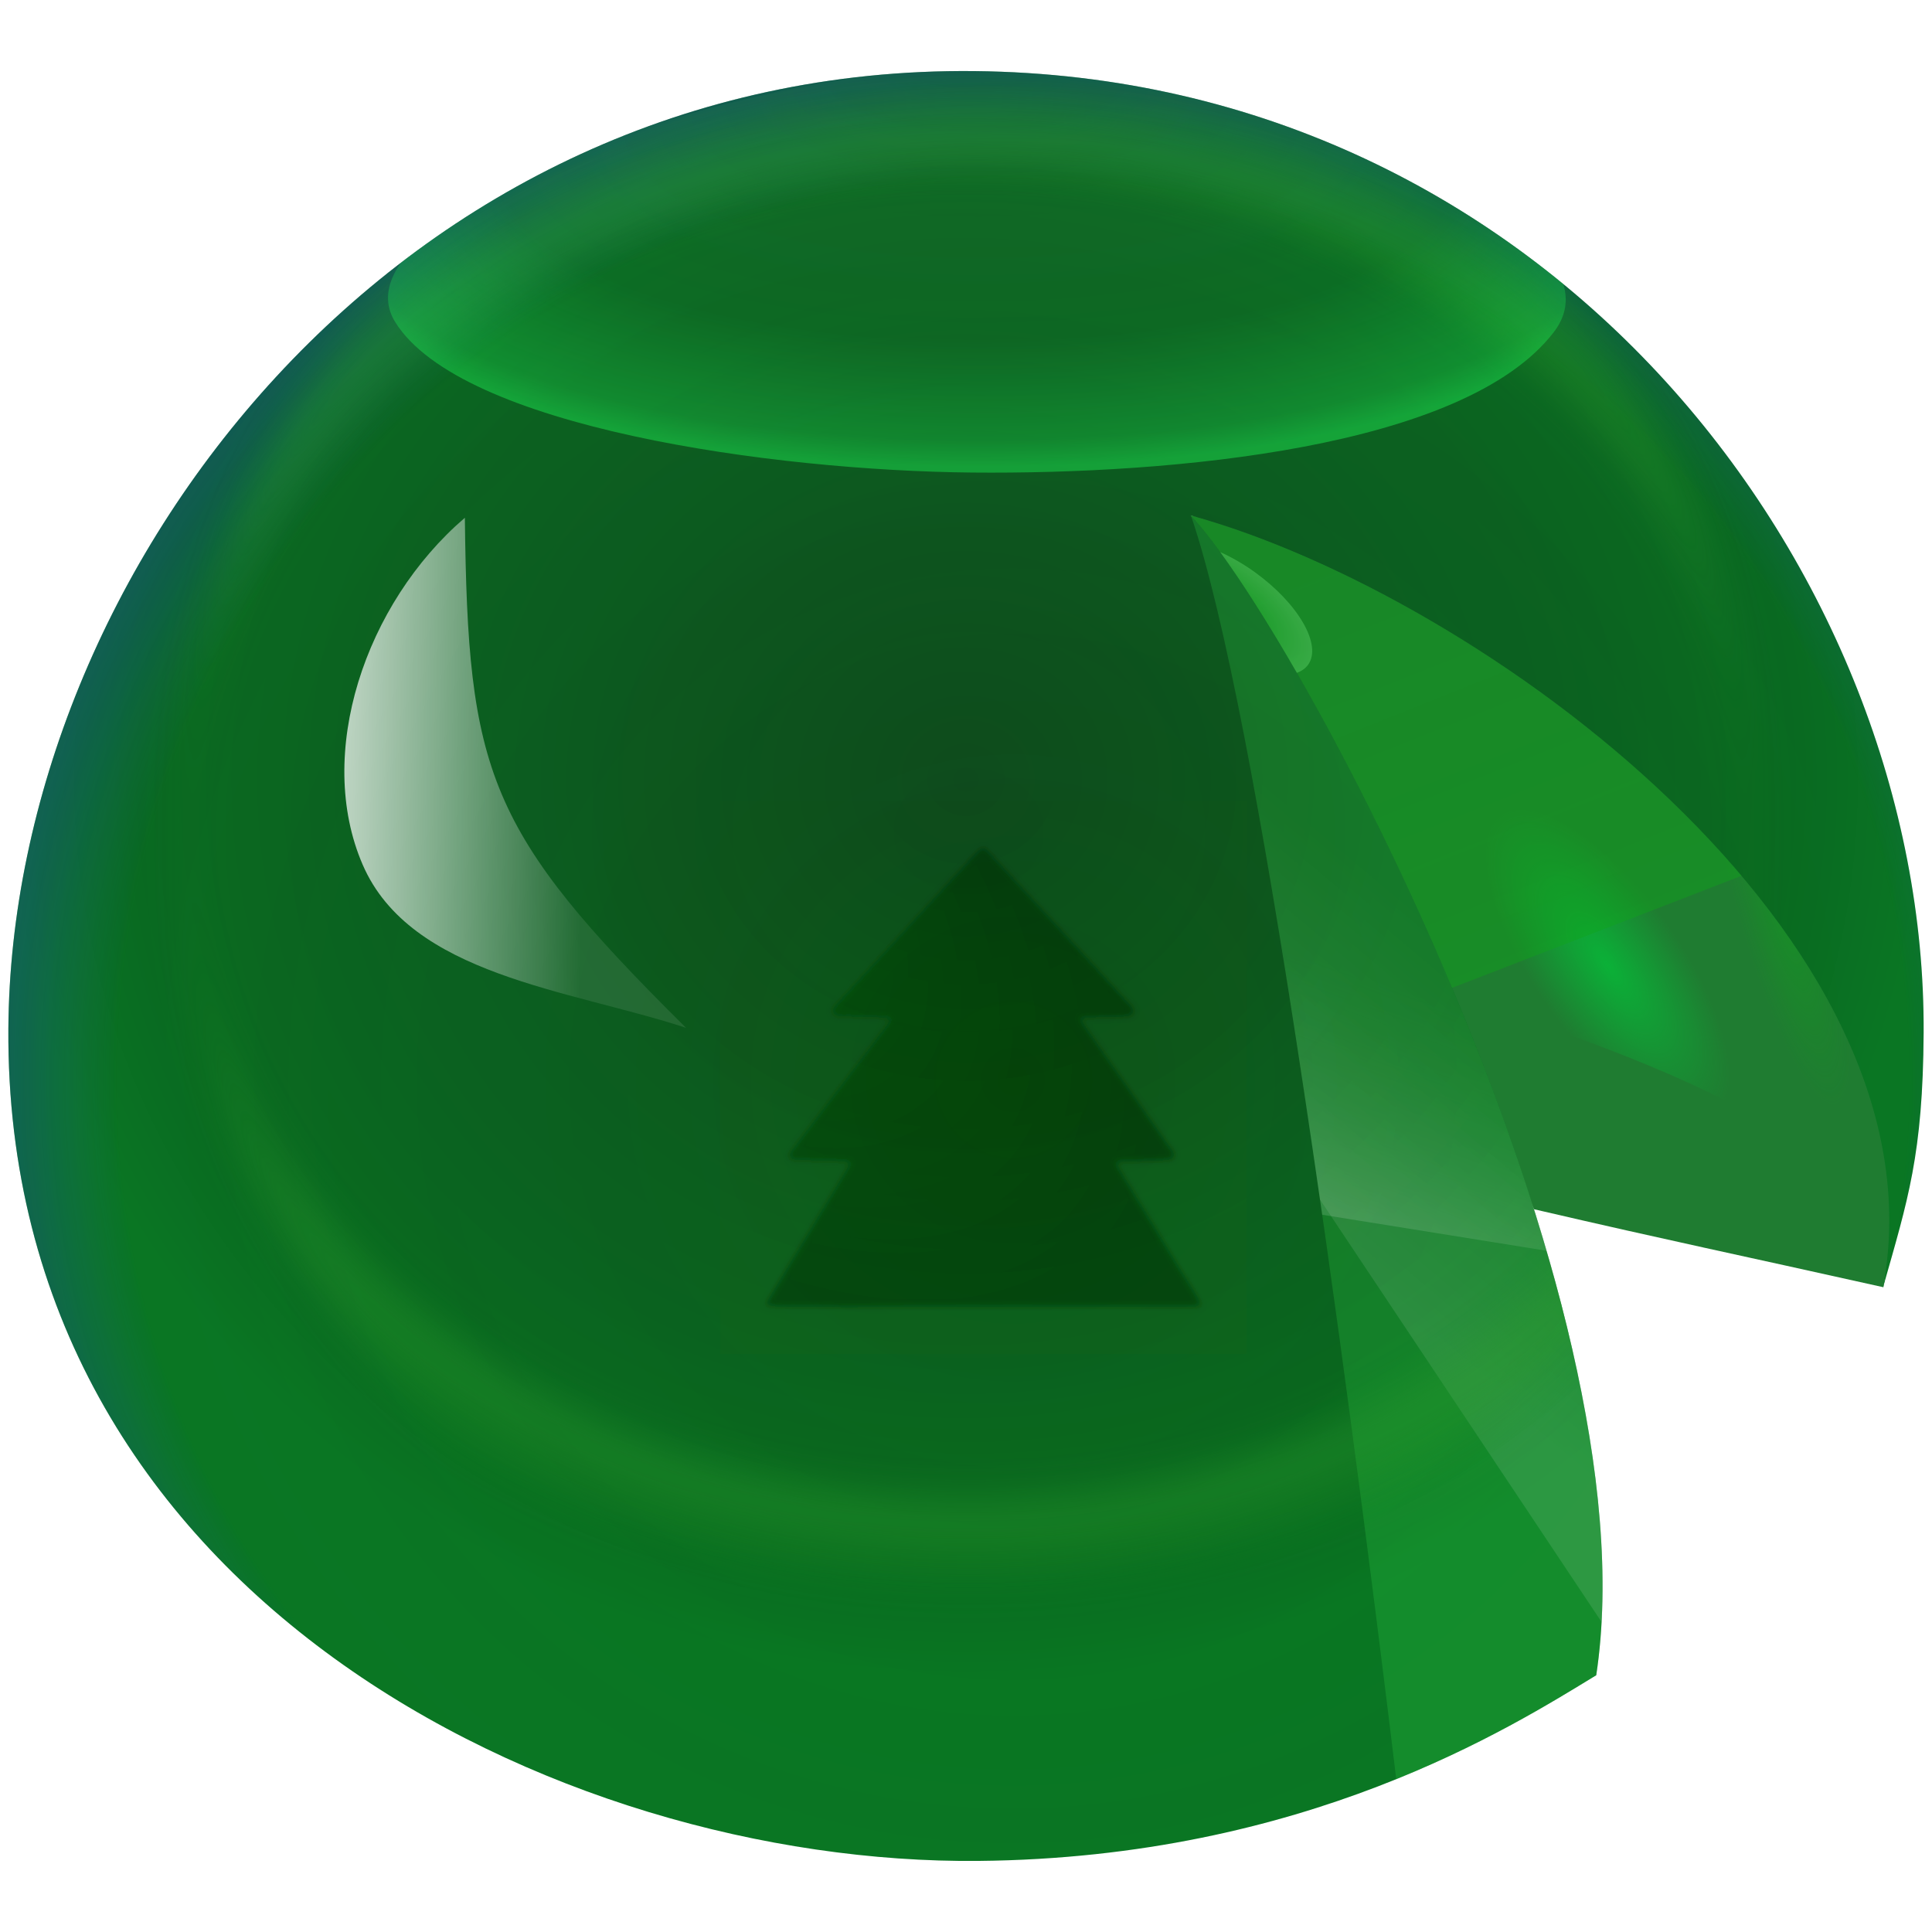
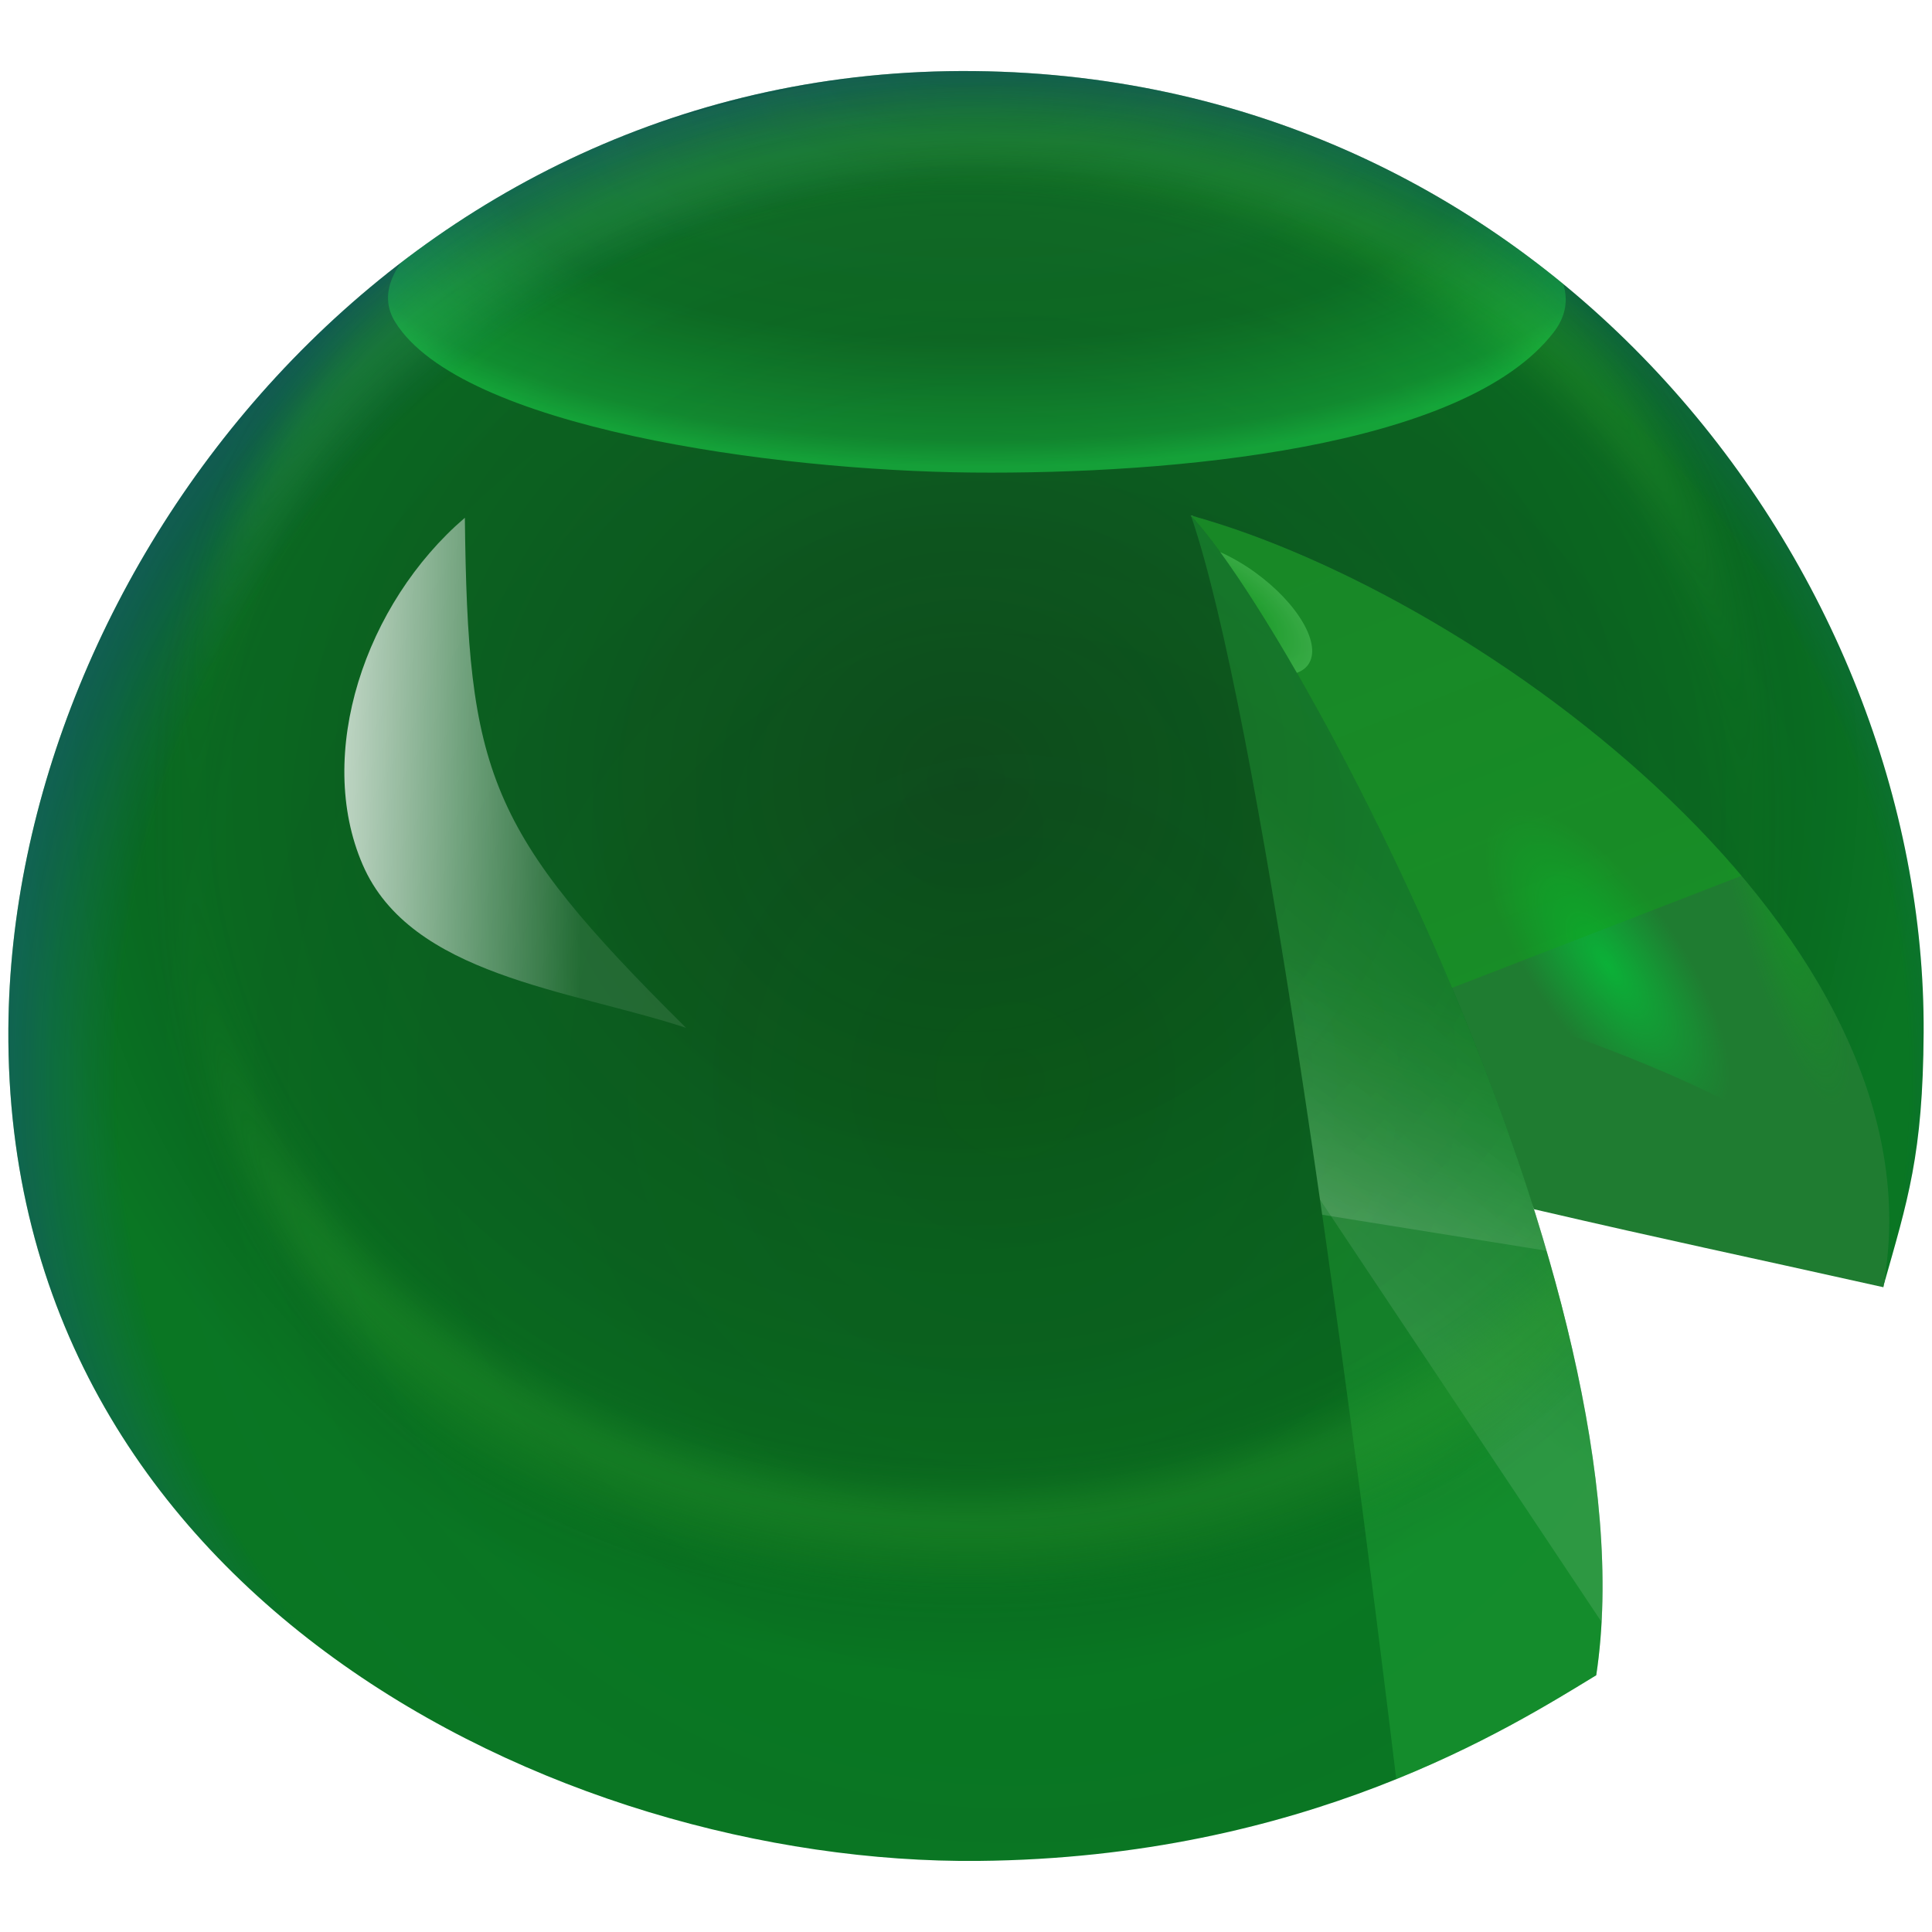
<svg xmlns="http://www.w3.org/2000/svg" xmlns:xlink="http://www.w3.org/1999/xlink" width="660" height="660" id="svg2" version="1.1" style="display:inline;enable-background:new" enable-background="new">
  <defs id="defs4">
    <linearGradient id="linearGradient4541">
      <stop style="stop-color:#0d4918;stop-opacity:1;" offset="0" id="stop4543" />
      <stop id="stop4549" offset="0.86" style="stop-color:#076919;stop-opacity:1;" />
      <stop style="stop-color:#08761c;stop-opacity:1;" offset="1" id="stop4545" />
    </linearGradient>
    <linearGradient id="linearGradient4377">
      <stop style="stop-color:#0a7cff;stop-opacity:0;" offset="0" id="stop4379" />
      <stop id="stop4385" offset="0.839" style="stop-color:#216aa9;stop-opacity:0.114;" />
      <stop style="stop-color:#2147b1;stop-opacity:0.608;" offset="0.919" id="stop4387" />
      <stop style="stop-color:#213bb8;stop-opacity:1;" offset="1" id="stop4381" />
    </linearGradient>
    <linearGradient id="linearGradient4290">
      <stop style="stop-color:#0ea618;stop-opacity:0.8;" offset="0" id="stop4292" />
      <stop style="stop-color:#0d9a16;stop-opacity:0.744;" offset="1" id="stop4294" />
    </linearGradient>
    <linearGradient id="linearGradient4282">
      <stop style="stop-color:#0c7f17;stop-opacity:1;" offset="0" id="stop4284" />
      <stop style="stop-color:#085910;stop-opacity:0.4;" offset="1" id="stop4286" />
    </linearGradient>
    <linearGradient id="linearGradient4223">
      <stop style="stop-color:#00bc0d;stop-opacity:1;" offset="0" id="stop4225" />
      <stop style="stop-color:#89ff91;stop-opacity:1;" offset="1" id="stop4227" />
    </linearGradient>
    <linearGradient id="linearGradient4157">
      <stop style="stop-color:#00c835;stop-opacity:0.455;" offset="0" id="stop4159" />
      <stop style="stop-color:#005e17;stop-opacity:1;" offset="1" id="stop4161" />
    </linearGradient>
    <linearGradient id="linearGradient4112">
      <stop style="stop-color:#ffffff;stop-opacity:1;" offset="0" id="stop4114" />
      <stop style="stop-color:#34cf49;stop-opacity:0;" offset="1" id="stop4116" />
    </linearGradient>
    <linearGradient id="linearGradient4104">
      <stop style="stop-color:#ffffff;stop-opacity:1;" offset="0" id="stop4106" />
      <stop style="stop-color:#ffffff;stop-opacity:0;" offset="1" id="stop4108" />
    </linearGradient>
    <linearGradient id="linearGradient3798">
      <stop style="stop-color:#00cc3b;stop-opacity:0.655;" offset="0" id="stop3800" />
      <stop style="stop-color:#00cc3b;stop-opacity:0;" offset="1" id="stop3802" />
    </linearGradient>
    <linearGradient id="linearGradient3652">
      <stop style="stop-color:#107b2e;stop-opacity:1;" offset="0" id="stop3654" />
      <stop style="stop-color:#005518;stop-opacity:1;" offset="1" id="stop3656" />
    </linearGradient>
    <linearGradient id="linearGradient3636">
      <stop style="stop-color:#00ff1d;stop-opacity:1;" offset="0" id="stop3638" />
      <stop style="stop-color:#008d49;stop-opacity:1;" offset="1" id="stop3640" />
    </linearGradient>
    <linearGradient id="linearGradient3625">
      <stop style="stop-color:#107b2e;stop-opacity:1;" offset="0" id="stop3627" />
      <stop style="stop-color:#006e1e;stop-opacity:1;" offset="1" id="stop3629" />
    </linearGradient>
    <linearGradient id="linearGradient3616">
      <stop style="stop-color:#ffffff;stop-opacity:1;" offset="0" id="stop3618" />
      <stop style="stop-color:#ffffff;stop-opacity:0.096;" offset="1" id="stop3620" />
    </linearGradient>
    <linearGradient id="linearGradient3737">
      <stop style="stop-color:#ffffff;stop-opacity:0;" offset="0" id="stop3741" />
      <stop id="stop3757" offset="0.703" style="stop-color:#20ff5a;stop-opacity:0.056;" />
      <stop style="stop-color:#20ff5a;stop-opacity:0.264;" offset="0.939" id="stop4622" />
      <stop id="stop3743" offset="1" style="stop-color:#20ff5a;stop-opacity:0.424;" />
    </linearGradient>
    <linearGradient id="linearGradient3679">
      <stop style="stop-color:#2ca020;stop-opacity:0;" offset="0" id="stop3681" />
      <stop id="stop4555" offset="0.856" style="stop-color:#2ca022;stop-opacity:0.032;" />
      <stop id="stop4551" offset="0.901" style="stop-color:#2ca02f;stop-opacity:0.648;" />
      <stop style="stop-color:#2ca023;stop-opacity:0.152;" offset="0.986" id="stop4553" />
      <stop style="stop-color:#2ca020;stop-opacity:0;" offset="1" id="stop3683" />
    </linearGradient>
    <linearGradient id="linearGradient3622">
      <stop style="stop-color:#ffffff;stop-opacity:0;" offset="0" id="stop3624" />
      <stop id="stop3715" offset="0.333" style="stop-color:#ffffff;stop-opacity:0.109;" />
      <stop style="stop-color:#ffffff;stop-opacity:0.563;" offset="1" id="stop3626" />
    </linearGradient>
    <linearGradient xlink:href="#linearGradient3622" id="linearGradient3628" x1="375.777" y1="317.276" x2="375.777" y2="195.64" gradientUnits="userSpaceOnUse" />
    <radialGradient xlink:href="#linearGradient3679" id="radialGradient3685" cx="379.817" cy="441.22" fx="379.817" fy="441.22" r="257.589" gradientTransform="matrix(1,0,0,0.8730789,0,56.00013)" gradientUnits="userSpaceOnUse" />
    <filter id="filter3705" color-interpolation-filters="sRGB">
      <feGaussianBlur stdDeviation="4.994" id="feGaussianBlur3707" />
    </filter>
    <radialGradient xlink:href="#linearGradient3737" id="radialGradient3755" cx="377.777" cy="207.132" fx="376.777" fy="54.248" r="198.155" gradientTransform="matrix(1.181773,0,0,0.4190456,-68.66982,144.9854)" gradientUnits="userSpaceOnUse" />
    <linearGradient xlink:href="#linearGradient3616" id="linearGradient3623" x1="116.242" y1="441.306" x2="232.835" y2="433.139" gradientUnits="userSpaceOnUse" gradientTransform="matrix(0.9957633,0.08667653,-0.09195386,0.9386153,38.5711,159.9102)" />
    <linearGradient xlink:href="#linearGradient3625-0" id="linearGradient3631-5" x1="45.208" y1="554.919" x2="615.652" y2="282.178" gradientUnits="userSpaceOnUse" />
    <linearGradient id="linearGradient3625-0">
      <stop style="stop-color:#008b27;stop-opacity:1;" offset="0" id="stop3627-3" />
      <stop style="stop-color:#006e1e;stop-opacity:1;" offset="1" id="stop3629-1" />
    </linearGradient>
    <radialGradient xlink:href="#linearGradient3798" id="radialGradient3804" cx="620.84" cy="529.81" fx="620.84" fy="529.81" r="19.861" gradientTransform="matrix(0.9426145,-0.8240549,1.872652,2.547471,-984.7978,-180.8319)" gradientUnits="userSpaceOnUse" />
    <linearGradient xlink:href="#linearGradient3625-1" id="linearGradient3631-2" x1="45.208" y1="554.919" x2="615.652" y2="282.178" gradientUnits="userSpaceOnUse" />
    <linearGradient id="linearGradient3625-1">
      <stop style="stop-color:#008b27;stop-opacity:1;" offset="0" id="stop3627-4" />
      <stop style="stop-color:#006e1e;stop-opacity:1;" offset="1" id="stop3629-14" />
    </linearGradient>
    <linearGradient xlink:href="#linearGradient3625-2" id="linearGradient3631-3" x1="45.208" y1="554.919" x2="615.652" y2="282.178" gradientUnits="userSpaceOnUse" />
    <linearGradient id="linearGradient3625-2">
      <stop style="stop-color:#008b27;stop-opacity:1;" offset="0" id="stop3627-8" />
      <stop style="stop-color:#006e1e;stop-opacity:1;" offset="1" id="stop3629-9" />
    </linearGradient>
    <linearGradient xlink:href="#linearGradient3652-5" id="linearGradient3794-9" x1="551.816" y1="377.388" x2="501.53" y2="520.931" gradientUnits="userSpaceOnUse" />
    <linearGradient id="linearGradient3652-5">
      <stop style="stop-color:#0d8616;stop-opacity:1;" offset="0" id="stop3654-2" />
      <stop style="stop-color:#08520d;stop-opacity:1;" offset="1" id="stop3656-4" />
    </linearGradient>
    <linearGradient xlink:href="#linearGradient3625-5" id="linearGradient3631-0" x1="45.208" y1="554.919" x2="615.652" y2="282.178" gradientUnits="userSpaceOnUse" />
    <linearGradient id="linearGradient3625-5">
      <stop style="stop-color:#008b27;stop-opacity:1;" offset="0" id="stop3627-0" />
      <stop style="stop-color:#006e1e;stop-opacity:1;" offset="1" id="stop3629-18" />
    </linearGradient>
    <linearGradient xlink:href="#linearGradient3625-09" id="linearGradient3631-9" x1="45.208" y1="554.919" x2="615.652" y2="282.178" gradientUnits="userSpaceOnUse" />
    <linearGradient id="linearGradient3625-09">
      <stop style="stop-color:#008b27;stop-opacity:1;" offset="0" id="stop3627-9" />
      <stop style="stop-color:#006e1e;stop-opacity:1;" offset="1" id="stop3629-3" />
    </linearGradient>
    <linearGradient xlink:href="#linearGradient4104" id="linearGradient4110" x1="520.032" y1="603.845" x2="590.314" y2="520.406" gradientUnits="userSpaceOnUse" gradientTransform="translate(0.5401795,172.3295)" />
    <linearGradient xlink:href="#linearGradient4112" id="linearGradient4118" x1="526.118" y1="582.5" x2="554.217" y2="505.068" gradientUnits="userSpaceOnUse" gradientTransform="translate(0.5401795,172.3295)" />
    <filter id="filter4128" color-interpolation-filters="sRGB">
      <feBlend mode="lighten" in2="BackgroundImage" id="feBlend4130" />
    </filter>
    <filter id="filter4132" color-interpolation-filters="sRGB">
      <feBlend mode="lighten" in2="BackgroundImage" id="feBlend4134" />
    </filter>
    <radialGradient xlink:href="#linearGradient4223" id="radialGradient4229" cx="417.75" cy="395.862" fx="417.75" fy="395.862" r="33.25" gradientTransform="matrix(0.8108996,0.5851853,-0.2639934,0.3658194,229.0418,145.9165)" gradientUnits="userSpaceOnUse" />
    <linearGradient xlink:href="#linearGradient3625-16" id="linearGradient3631-09" x1="45.208" y1="554.919" x2="615.652" y2="282.178" gradientUnits="userSpaceOnUse" />
    <linearGradient id="linearGradient3625-16">
      <stop style="stop-color:#107b2e;stop-opacity:1;" offset="0" id="stop3627-5" />
      <stop style="stop-color:#006e1e;stop-opacity:1;" offset="1" id="stop3629-2" />
    </linearGradient>
    <linearGradient xlink:href="#linearGradient4290" id="linearGradient4296" x1="591.625" y1="503.688" x2="522.781" y2="331.312" gradientUnits="userSpaceOnUse" gradientTransform="translate(0.5401795,172.3295)" />
    <radialGradient xlink:href="#linearGradient4300-8" id="radialGradient4306-1" cx="642.75" cy="453.112" fx="642.75" fy="453.112" r="15.25" gradientTransform="matrix(1,0,0,4.836066,0,-1738.168)" gradientUnits="userSpaceOnUse" />
    <linearGradient id="linearGradient4300-8">
      <stop style="stop-color:#0ea818;stop-opacity:1;" offset="0" id="stop4302-6" />
      <stop style="stop-color:#0ea818;stop-opacity:0;" offset="1" id="stop4304-0" />
    </linearGradient>
    <radialGradient r="15.25" fy="453.112" fx="642.75" cy="453.112" cx="642.75" gradientTransform="matrix(0.9652143,-0.2614599,1.264437,4.66784,-542.0332,-1313.06)" gradientUnits="userSpaceOnUse" id="radialGradient4325" xlink:href="#linearGradient4300-8" />
    <radialGradient xlink:href="#linearGradient4377" id="radialGradient4383" cx="400.222" cy="516.375" fx="400.222" fy="516.375" r="376.181" gradientTransform="matrix(1,0,0,0.9548872,0,23.29515)" gradientUnits="userSpaceOnUse" />
    <radialGradient xlink:href="#linearGradient4377-2" id="radialGradient4383-4" cx="400.222" cy="516.375" fx="400.222" fy="516.375" r="376.181" gradientTransform="matrix(1,0,0,0.9548872,0,23.29515)" gradientUnits="userSpaceOnUse" />
    <linearGradient id="linearGradient4377-2">
      <stop style="stop-color:#0a7cff;stop-opacity:0;" offset="0" id="stop4379-9" />
      <stop id="stop4385-5" offset="0.839" style="stop-color:#216aa9;stop-opacity:0.114;" />
      <stop style="stop-color:#2147b1;stop-opacity:0.608;" offset="0.919" id="stop4387-8" />
      <stop style="stop-color:#213bb8;stop-opacity:1;" offset="1" id="stop4381-0" />
    </linearGradient>
    <clipPath clipPathUnits="userSpaceOnUse" id="clipPath4508">
      <path style="fill:#075e0a;fill-opacity:1;stroke:#000000;stroke-width:1.005px;stroke-linecap:butt;stroke-linejoin:miter;stroke-opacity:1;display:inline" d="M 46.386,499.241 C 47.415,346.555 183.758,177.064 386.619,179.032 c 202.861,1.968 335.283,167.896 334.341,321.608 -0.25,40.756 -5.569,55.856 -14.289,85.056 23.02,-116.877 -141.44,-231.32 -243.844,-258.086 37.264,37.518 163.233,260.266 142.818,387.808 -30.141,17.41 -102.416,61.035 -217.553,62.083 -148.27,1.351 -342.979,-89.224 -341.705,-278.26 z" id="path4510" />
    </clipPath>
    <clipPath clipPathUnits="userSpaceOnUse" id="clipPath4537">
      <path id="path4539" d="m 105.536,499.626 c 0.834,-135.08 111.398,-285.028 275.902,-283.287 164.504,1.741 271.888,148.536 271.124,284.524 -0.202,36.057 -4.516,49.416 -11.587,75.249 C 659.641,472.712 526.277,371.465 443.236,347.786 c 30.218,33.192 132.369,230.256 115.814,343.091 -24.442,15.403 -83.051,53.997 -176.418,54.925 -120.235,1.195 -278.129,-78.936 -277.096,-246.175 z" style="fill:#076819;fill-opacity:1;stroke:#000000;stroke-width:0.851px;stroke-linecap:butt;stroke-linejoin:miter;stroke-opacity:1;display:inline;enable-background:new" />
    </clipPath>
    <radialGradient xlink:href="#linearGradient4541" id="radialGradient4547" cx="372.857" cy="417.128" fx="372.857" fy="417.128" r="327.648" gradientTransform="matrix(1,0,0,0.9346319,0.5401795,204.0473)" gradientUnits="userSpaceOnUse" />
    <radialGradient xlink:href="#linearGradient4541-9" id="radialGradient4547-3" cx="372.857" cy="417.128" fx="372.857" fy="417.128" r="327.648" gradientTransform="matrix(1,0,0,0.9346319,0,31.71778)" gradientUnits="userSpaceOnUse" />
    <linearGradient id="linearGradient4541-9">
      <stop style="stop-color:#0e501a;stop-opacity:1;" offset="0" id="stop4543-4" />
      <stop id="stop4549-1" offset="0.86" style="stop-color:#076f1a;stop-opacity:1;" />
      <stop style="stop-color:#087a1d;stop-opacity:1;" offset="1" id="stop4545-0" />
    </linearGradient>
    <radialGradient xlink:href="#linearGradient4541-5" id="radialGradient4547-1" cx="372.857" cy="417.128" fx="372.857" fy="417.128" r="327.648" gradientTransform="matrix(1,0,0,0.9346319,0,31.71778)" gradientUnits="userSpaceOnUse" />
    <linearGradient id="linearGradient4541-5">
      <stop style="stop-color:#0d4918;stop-opacity:1;" offset="0" id="stop4543-7" />
      <stop id="stop4549-8" offset="0.86" style="stop-color:#076919;stop-opacity:1;" />
      <stop style="stop-color:#08761c;stop-opacity:1;" offset="1" id="stop4545-4" />
    </linearGradient>
    <radialGradient r="327.648" fy="417.128" fx="372.857" cy="417.128" cx="372.857" gradientTransform="matrix(1,0,0,0.9346319,0,31.71778)" gradientUnits="userSpaceOnUse" id="radialGradient4642" xlink:href="#linearGradient4541-5" />
    <clipPath clipPathUnits="userSpaceOnUse" id="clipPath4665">
      <path id="path4667" d="M 45.714,506.648 C 46.712,350.656 178.955,177.495 375.714,179.505 572.474,181.515 700.913,351.036 700,508.076 c -0.242,41.639 -5.402,57.066 -13.86,86.898 22.327,-119.408 -137.186,-236.329 -236.51,-263.674 36.143,38.331 158.324,265.902 138.523,396.206 -29.234,17.787 -99.336,62.356 -211.01,63.428 C 233.333,792.313 44.479,699.778 45.714,506.648 z" style="fill:url(#radialGradient4669);fill-opacity:1;stroke:none;display:inline;enable-background:new" />
    </clipPath>
    <radialGradient xlink:href="#linearGradient4541-5" id="radialGradient4669" gradientUnits="userSpaceOnUse" gradientTransform="matrix(1,0,0,0.9346319,0,31.71778)" cx="372.857" cy="417.128" fx="372.857" fy="417.128" r="327.648" />
    <radialGradient xlink:href="#linearGradient3711" id="radialGradient2897" gradientUnits="userSpaceOnUse" gradientTransform="matrix(1.156823,1.268435,-1.006955,0.6815273,345.2185,-135.0862)" cx="177.92" cy="344.325" fx="177.92" fy="344.325" r="141.254" />
    <linearGradient id="linearGradient3711">
      <stop style="stop-color:#58ff96;stop-opacity:1;" offset="0" id="stop3713" />
      <stop style="stop-color:#009638;stop-opacity:1;" offset="1" id="stop3715-6" />
    </linearGradient>
    <radialGradient r="141.254" fy="344.325" fx="177.92" cy="344.325" cx="177.92" gradientTransform="matrix(1.156245,0.6901073,-0.7677685,0.640001,257.0152,-104.4924)" gradientUnits="userSpaceOnUse" id="radialGradient2916" xlink:href="#linearGradient3711" />
    <radialGradient xlink:href="#linearGradient3711-1" id="radialGradient2897-4" gradientUnits="userSpaceOnUse" gradientTransform="matrix(1.156823,1.268435,-1.006955,0.6815273,345.2185,-135.0862)" cx="177.92" cy="344.325" fx="177.92" fy="344.325" r="141.254" />
    <linearGradient id="linearGradient3711-1">
      <stop style="stop-color:#58ff96;stop-opacity:1;" offset="0" id="stop3713-5" />
      <stop style="stop-color:#009638;stop-opacity:1;" offset="1" id="stop3715-4" />
    </linearGradient>
    <radialGradient r="141.254" fy="344.94" fx="176.606" cy="344.94" cx="176.606" gradientTransform="matrix(0.9191006,1.350439,-1.074043,0.1648234,414.241,-54.81273)" gradientUnits="userSpaceOnUse" id="radialGradient2916-1" xlink:href="#linearGradient3711-1" />
    <radialGradient r="141.254" fy="344.325" fx="177.92" cy="344.325" cx="177.92" gradientTransform="matrix(1.156245,0.6901073,-0.7677685,0.640001,257.0152,-104.4924)" gradientUnits="userSpaceOnUse" id="radialGradient2916-5" xlink:href="#linearGradient3711-17" />
    <linearGradient id="linearGradient3711-17">
      <stop style="stop-color:#58ff96;stop-opacity:1;" offset="0" id="stop3713-57" />
      <stop style="stop-color:#009638;stop-opacity:1;" offset="1" id="stop3715-6-1" />
    </linearGradient>
    <radialGradient r="141.254" fy="344.325" fx="177.92" cy="344.325" cx="177.92" gradientTransform="matrix(1.156245,0.6901073,-0.7677685,0.640001,912.0921,-115.7126)" gradientUnits="userSpaceOnUse" id="radialGradient3822" xlink:href="#linearGradient3711-17" />
    <linearGradient xlink:href="#linearGradient3616-6" id="linearGradient3623-3" x1="116.242" y1="441.306" x2="232.835" y2="433.139" gradientUnits="userSpaceOnUse" gradientTransform="matrix(0.9957633,0.09195386,-0.09195386,0.9957633,38.5711,139.7657)" />
    <linearGradient id="linearGradient3616-6">
      <stop style="stop-color:#ffffff;stop-opacity:1;" offset="0" id="stop3618-4" />
      <stop style="stop-color:#ffffff;stop-opacity:0.096;" offset="1" id="stop3620-7" />
    </linearGradient>
    <linearGradient y2="433.139" x2="232.835" y1="441.306" x1="116.242" gradientTransform="matrix(0.4668587,0.04867973,-0.04311211,0.5271501,107.1625,412.6075)" gradientUnits="userSpaceOnUse" id="linearGradient3860" xlink:href="#linearGradient3616-6" />
    <filter id="filter3887">
      <feGaussianBlur stdDeviation="1.333" id="feGaussianBlur3889" />
    </filter>
    <filter id="filter3891">
      <feBlend mode="multiply" in2="BackgroundImage" id="feBlend3893" />
    </filter>
    <linearGradient xlink:href="#linearGradient3616-4" id="linearGradient3623-9" x1="116.242" y1="441.306" x2="232.835" y2="433.139" gradientUnits="userSpaceOnUse" gradientTransform="matrix(0.9957633,0.09195386,-0.09195386,0.9957633,38.03092,-32.56382)" />
    <linearGradient id="linearGradient3616-4">
      <stop style="stop-color:#ffffff;stop-opacity:1;" offset="0" id="stop3618-0" />
      <stop style="stop-color:#ffffff;stop-opacity:0.096;" offset="1" id="stop3620-9" />
    </linearGradient>
    <linearGradient y2="433.139" x2="232.835" y1="441.306" x1="116.242" gradientTransform="matrix(0.9957633,0.09195386,-0.09195386,0.9957633,50.39792,153.4229)" gradientUnits="userSpaceOnUse" id="linearGradient3013" xlink:href="#linearGradient3616-4" />
  </defs>
  <g id="g3664" style="display:inline" transform="translate(-43.39673,-327.5478)">
    <path style="fill:#1f7c31;fill-opacity:1;stroke:none" d="m 450.134,503.599 c 18.315,28.491 70.984,136.196 117.25,236.918 0.022,0.039 0.04,0.086 0.062,0.125 47.442,11.01 68.438,15.277 119.344,26.641 2.25,-12.808 5.529,-28.585 5.125,-41.266 C 679.842,620.613 539.429,520.546 450.134,503.599 z" id="path3666" />
    <path style="fill:url(#radialGradient3804);fill-opacity:1;stroke:none" d="m 562.634,604.142 c -2.838,0.056 -5.286,0.873 -7.219,2.562 -10.307,9.011 -2.015,38.936 18.5,66.844 1.983,2.698 3.982,5.267 6.031,7.719 18.436,6.621 36.662,14.058 52.781,22.156 5.017,-12.158 -3.562,-38.099 -21.5,-62.5 -16.669,-22.675 -36.294,-37.025 -48.594,-36.781 z" id="path3796" />
  </g>
  <g style="display:inline" id="g3675" transform="translate(-43.39673,-327.5478)">
    <path id="path3678" d="M 46.254,678.977 C 47.252,522.985 179.495,349.824 376.254,351.835 c 196.76,2.01 325.199,171.531 324.286,328.571 -0.242,41.639 -5.402,57.066 -13.86,86.898 C 709.008,647.896 549.494,530.975 450.17,503.63 486.314,541.961 608.494,769.532 588.693,899.836 559.459,917.623 489.357,962.192 377.683,963.263 233.873,964.643 45.019,872.107 46.254,678.977 z" style="fill:url(#radialGradient4547);fill-opacity:1;stroke:none" />
  </g>
-   <g id="layer1" style="opacity:0.641;display:inline;filter:url(#filter3891)">
+   <g id="layer1" style="opacity:0.641;display:none;filter:url(#filter3891)">
    <path style="fill:url(#radialGradient2916-1);fill-opacity:1;stroke:none;filter:url(#filter3887)" d="m 335.438,243.938 c -3.858,2.967 -6.606,7.189 -10.12,10.616 -16.356,18.034 -32.711,36.069 -49.067,54.103 -0.766,3.275 3.601,3.386 5.781,3 6.006,0.299 12.044,0.335 18.062,0.531 -13.667,18.25 -27.333,36.5 -41,54.75 0.008,3.318 4.2,1.922 6.281,2.281 6.151,0.229 12.313,0.345 18.469,0.531 -11.438,19.25 -22.875,38.5 -34.312,57.75 9.806,0.897 20.128,0.274 30.133,0.593 47.539,-0.052 95.078,-0.104 142.617,-0.156 -2.527,-6.157 -6.914,-11.878 -10.25,-17.812 -8.042,-13.417 -16.083,-26.833 -24.125,-40.25 7.622,-0.386 15.432,-0.082 22.937,-0.9 1.977,-2.828 -1.962,-5.076 -2.987,-7.491 -11.369,-16.422 -22.738,-32.844 -34.107,-49.265 6.877,-0.327 13.924,0.011 20.693,-0.732 2.449,-2.078 -0.535,-4.804 -2.193,-6.237 -18.475,-20.593 -37.275,-40.939 -55.875,-61.438 -0.355,-0.131 -0.632,-0.094 -0.938,0.125 z" id="path2832-5" transform="matrix(0.8660333,0,0,0.8532153,45.00026,81.30714)" />
  </g>
  <g id="layer13" style="opacity:0.931;display:inline" transform="translate(-43.39673,-327.5478)">
-     <path style="opacity:0.52;fill:url(#radialGradient4383);fill-opacity:1;stroke:none" id="path4375" d="m 776.403,516.375 a 376.181,359.21 0 1 1 -752.362,0 376.181,359.21 0 1 1 752.362,0 z" transform="matrix(0.9699248,0,0,1.021653,1.263235,168.9263)" clip-path="url(#clipPath4508)" />
+     <path style="opacity:0.52;fill:url(#radialGradient4383);fill-opacity:1;stroke:none" id="path4375" d="m 776.403,516.375 c 0,198.386 -168.422,359.21 -376.181,359.21 -207.759,0 -376.181,-160.824 -376.181,-359.21 0,-198.386 168.422,-359.21 376.181,-359.21 207.759,0 376.181,160.824 376.181,359.21 z" transform="matrix(0.9699248,0,0,1.021653,1.263235,168.9263)" clip-path="url(#clipPath4508)" />
  </g>
  <g id="layer12" style="display:inline" transform="translate(-43.39673,-327.5478)">
    <path style="opacity:0.387;fill:url(#radialGradient4325);fill-opacity:1;stroke:none;display:inline" d="m 632.165,619.705 c 1.254,5.873 2.709,11.954 4.406,18.219 10.65,39.314 25.871,69.39 34,67.188 3.714,-1.006 5.289,-8.575 4.906,-20.25 -10.012,-22.892 -25.103,-44.845 -43.312,-65.156 z" id="path4298" />
  </g>
  <g id="layer9" style="display:inline" transform="translate(-43.39673,-327.5478)">
    <path style="opacity:0.52;fill:url(#linearGradient4296);fill-opacity:1;stroke:none;display:inline" d="m 450.165,503.642 c 17.898,18.981 56.876,84.379 89.281,161.375 l 98.875,-38.281 C 587.498,566.587 508.459,519.691 450.165,503.642 z" id="rect3688" />
  </g>
  <g id="layer11" style="opacity:0.714;display:inline" transform="translate(-43.39673,-327.5478)">
    <path style="opacity:0.387;fill:url(#radialGradient4229);fill-opacity:1;stroke:none;display:inline" d="m 460.228,516.142 c 7.394,10.169 16.424,24.304 26.188,41.25 1.612,-0.574 2.935,-1.49 3.844,-2.75 4.848,-6.718 -3.297,-20.879 -18.188,-31.625 -3.947,-2.848 -7.969,-5.124 -11.844,-6.875 z" id="path4198" />
  </g>
  <g id="layer7" style="opacity:0.734;display:inline" transform="translate(-43.39673,-327.5478)">
    <path style="opacity:0.335;fill:#34cf49;fill-opacity:1;stroke:none" d="m 450.29,503.798 c 23.068,67.574 52.492,286.346 70.094,431.531 31.83,-12.888 54.583,-27.146 68.312,-35.5 C 608.474,769.682 486.596,542.535 450.29,503.798 z" id="path3809" />
  </g>
  <g id="layer10" style="opacity:0.315;display:inline;filter:url(#filter4132)" transform="translate(-43.39673,-327.5478)">
    <path style="opacity:0.335;fill:url(#linearGradient4110);fill-opacity:1;stroke:none" d="m 450.29,503.798 c 13.709,40.158 29.648,133.755 44.031,233.531 l 96.219,144.344 c 0.014,-0.252 0.018,-0.498 0.031,-0.75 0.109,-2.166 0.173,-4.357 0.219,-6.562 0.036,-1.742 0.064,-3.516 0.062,-5.281 -5.1e-4,-0.465 0.003,-0.94 0,-1.406 -0.002,-0.331 -0.028,-0.668 -0.031,-1 -0.044,-4.145 -0.194,-8.333 -0.438,-12.594 -10e-4,-0.021 10e-4,-0.042 0,-0.062 -0.003,-0.052 0.003,-0.105 0,-0.156 -0.118,-2.043 -0.275,-4.089 -0.438,-6.156 -0.017,-0.217 -0.014,-0.439 -0.031,-0.656 -0.03,-0.371 -0.062,-0.753 -0.094,-1.125 -0.166,-1.976 -0.358,-3.973 -0.562,-5.969 -0.243,-2.372 -0.517,-4.758 -0.812,-7.156 -0.232,-1.88 -0.487,-3.761 -0.75,-5.656 -0.178,-1.28 -0.339,-2.557 -0.531,-3.844 -0.062,-0.415 -0.124,-0.834 -0.188,-1.25 -0.191,-1.251 -0.39,-2.524 -0.594,-3.781 -0.064,-0.393 -0.123,-0.794 -0.188,-1.188 -0.257,-1.557 -0.536,-3.122 -0.812,-4.688 -0.088,-0.499 -0.16,-1 -0.25,-1.5 -0.052,-0.291 -0.103,-0.584 -0.156,-0.875 -0.339,-1.864 -0.697,-3.72 -1.062,-5.594 -0.061,-0.312 -0.126,-0.625 -0.188,-0.938 -0.174,-0.882 -0.352,-1.772 -0.531,-2.656 -0.325,-1.6 -0.657,-3.206 -1,-4.812 -0.042,-0.196 -0.083,-0.397 -0.125,-0.594 -0.495,-2.304 -1.032,-4.622 -1.562,-6.938 -0.576,-2.513 -1.165,-5.038 -1.781,-7.562 -0.137,-0.562 -0.267,-1.125 -0.406,-1.688 -0.485,-1.958 -0.992,-3.911 -1.5,-5.875 -1.31,-5.067 -2.701,-10.159 -4.156,-15.25 -0.065,-0.228 -0.122,-0.46 -0.188,-0.688 -0.666,-2.32 -1.337,-4.646 -2.031,-6.969 -0.034,-0.114 -0.06,-0.23 -0.094,-0.344 -0.727,-2.427 -1.495,-4.854 -2.25,-7.281 -0.003,-0.009 0.003,-0.022 0,-0.031 -1.518,-4.877 -3.093,-9.757 -4.719,-14.625 -0.07,-0.209 -0.149,-0.416 -0.219,-0.625 -0.743,-2.219 -1.487,-4.442 -2.25,-6.656 -0.112,-0.324 -0.232,-0.645 -0.344,-0.969 -1.568,-4.53 -3.167,-9.061 -4.812,-13.562 -0.199,-0.544 -0.394,-1.081 -0.594,-1.625 -0.684,-1.859 -1.367,-3.711 -2.062,-5.562 -0.247,-0.657 -0.502,-1.313 -0.75,-1.969 -0.66,-1.744 -1.331,-3.482 -2,-5.219 -0.293,-0.76 -0.58,-1.523 -0.875,-2.281 -0.634,-1.631 -1.265,-3.251 -1.906,-4.875 -0.339,-0.857 -0.691,-1.707 -1.031,-2.562 -0.986,-2.475 -1.998,-4.951 -3,-7.406 -2.004,-4.911 -4.035,-9.772 -6.094,-14.594 -1.03,-2.411 -2.053,-4.802 -3.094,-7.188 -0.831,-1.905 -1.663,-3.8 -2.5,-5.688 -1.263,-2.848 -2.538,-5.664 -3.812,-8.469 -0.366,-0.806 -0.727,-1.604 -1.094,-2.406 -0.694,-1.518 -1.397,-3.027 -2.094,-4.531 -1.064,-2.295 -2.12,-4.551 -3.188,-6.812 -0.712,-1.507 -1.412,-3.009 -2.125,-4.5 -0.356,-0.745 -0.706,-1.509 -1.062,-2.25 -0.232,-0.481 -0.456,-0.958 -0.688,-1.438 -0.267,-0.553 -0.546,-1.075 -0.812,-1.625 -1.341,-2.765 -2.691,-5.486 -4.031,-8.188 -0.445,-0.896 -0.868,-1.799 -1.312,-2.688 -0.94,-1.881 -1.875,-3.684 -2.812,-5.531 -0.125,-0.246 -0.25,-0.474 -0.375,-0.719 -1.527,-3.003 -3.014,-5.935 -4.531,-8.844 -0.836,-1.603 -1.669,-3.178 -2.5,-4.75 -1.755,-3.319 -3.521,-6.634 -5.25,-9.812 -2.025,-3.72 -4.022,-7.332 -6,-10.844 -0.052,-0.093 -0.104,-0.188 -0.156,-0.281 -0.047,-0.083 -0.078,-0.167 -0.125,-0.25 -1.98,-3.508 -3.956,-6.906 -5.875,-10.188 -1.889,-3.23 -3.744,-6.317 -5.562,-9.312 -0.074,-0.122 -0.145,-0.253 -0.219,-0.375 -0.575,-0.945 -1.121,-1.861 -1.688,-2.781 -0.38,-0.617 -0.718,-1.175 -1.094,-1.781 -0.922,-1.485 -1.852,-2.927 -2.75,-4.344 -0.898,-1.416 -1.783,-2.811 -2.656,-4.156 -0.873,-1.345 -1.716,-2.635 -2.562,-3.906 -0.846,-1.272 -1.683,-2.523 -2.5,-3.719 -0.322,-0.471 -0.62,-0.916 -0.938,-1.375 -0.502,-0.726 -0.979,-1.398 -1.469,-2.094 -0.787,-1.118 -1.558,-2.181 -2.312,-3.219 -0.755,-1.038 -1.498,-2.044 -2.219,-3 -0.721,-0.956 -1.409,-1.879 -2.094,-2.75 -0.154,-0.195 -0.286,-0.371 -0.438,-0.562 -0.536,-0.676 -1.05,-1.285 -1.562,-1.906 -0.647,-0.785 -1.298,-1.554 -1.906,-2.25 -0.608,-0.696 -1.183,-1.332 -1.75,-1.938 z" id="rect4040" />
  </g>
  <g id="layer8" style="opacity:0.431;display:inline;filter:url(#filter4128)" transform="translate(-43.39673,-327.5478)">
    <path style="opacity:0.335;fill:url(#linearGradient4118);fill-opacity:1;stroke:none;display:inline" d="m 450.29,503.798 c 13.941,40.839 30.206,136.99 44.781,238.719 l 76.656,12.312 C 539.392,643.853 475.007,530.17 450.29,503.798 z" id="path3809-0" />
  </g>
  <g id="layer4" style="display:inline" transform="translate(-43.39673,-327.5478)">
-     <path style="opacity:0.623;fill:url(#radialGradient3685);fill-opacity:1;stroke:none;filter:url(#filter3705)" id="path3677" d="m 604.8,441.22 a 224.982,241.426 0 1 1 -449.965,0 224.982,241.426 0 1 1 449.965,0 z" transform="matrix(1.196078,0,0,1.154812,-79.97442,102.0032)" clip-path="url(#clipPath4537)" />
+     <path style="opacity:0.623;fill:url(#radialGradient3685);fill-opacity:1;stroke:none;filter:url(#filter3705)" id="path3677" d="m 604.8,441.22 c 0,133.336 -100.728,241.426 -224.982,241.426 -124.254,0 -224.982,-108.09 -224.982,-241.426 0,-133.336 100.728,-241.426 224.982,-241.426 124.254,0 224.982,108.09 224.982,241.426 z" transform="matrix(1.196078,0,0,1.154812,-79.97442,102.0032)" clip-path="url(#clipPath4537)" />
  </g>
  <g id="layer2" style="display:inline" transform="translate(-43.39673,-327.5478)">
    <path style="fill:url(#radialGradient3755);fill-opacity:1;stroke:none" d="M 177.857,265.219 C 155.489,229.176 291.718,178.791 375,178.791 c 83.282,0 229.214,50.364 198.571,90 C 542.929,308.427 442.997,317.283 375,316.648 307.003,316.013 200.225,301.263 177.857,265.219 z" id="path2816" clip-path="url(#clipPath4665)" transform="translate(0.5401795,172.3295)" />
  </g>
  <g id="layer5" style="display:inline" transform="translate(-43.39673,-327.5478)">
    <path style="fill:url(#linearGradient3013);fill-opacity:1;stroke:none;display:inline;enable-background:new" d="m 202.201,504.426 c -34.154,29.308 -51.268,80.731 -34.903,118.526 16.387,37.844 70.483,42.615 110.462,55.717 -68.168,-67.504 -74.533,-87.139 -75.56,-174.243 z" id="path2842-5" />
  </g>
  <g id="layer15" style="display:none" transform="translate(-43.39673,-327.5478)">
    <path style="fill:none;stroke:#000000;stroke-width:3;stroke-linecap:butt;stroke-linejoin:miter;stroke-miterlimit:4;stroke-opacity:1;stroke-dasharray:none;display:inline;enable-background:new" d="m 450.165,503.642 c 23.565,24.991 83.703,130.403 117.219,236.875 0.022,0.039 0.04,0.086 0.062,0.125 47.442,11.01 68.626,15.543 119.531,26.906 0.064,-0.649 0.098,-1.292 0.156,-1.938 -0.165,0.582 -0.301,1.095 -0.469,1.688 0.248,-1.327 0.484,-2.643 0.688,-3.969 0.966,-11.707 1.114,-22.967 0.562,-33.812 -12.073,-105.404 -148.955,-201.428 -237.75,-225.875 z" id="path3666-5" />
  </g>
  <g id="layer16" style="display:none" transform="translate(-43.39673,-327.5478)">
    <path id="path3678-1" d="M 46.254,678.977 C 47.252,522.985 179.495,349.824 376.254,351.835 c 196.76,2.01 325.199,171.531 324.286,328.571 -0.242,41.639 -5.402,57.066 -13.86,86.898 C 709.008,647.896 549.494,530.975 450.17,503.63 486.314,541.961 608.494,769.532 588.693,899.836 559.459,917.623 489.357,962.192 377.683,963.263 233.873,964.643 45.019,872.107 46.254,678.977 z" style="fill:none;stroke:#000000;stroke-width:3;stroke-linecap:butt;stroke-linejoin:miter;stroke-miterlimit:4;stroke-opacity:1;stroke-dasharray:none;stroke-dashoffset:0;display:inline;enable-background:new" />
  </g>
</svg>
